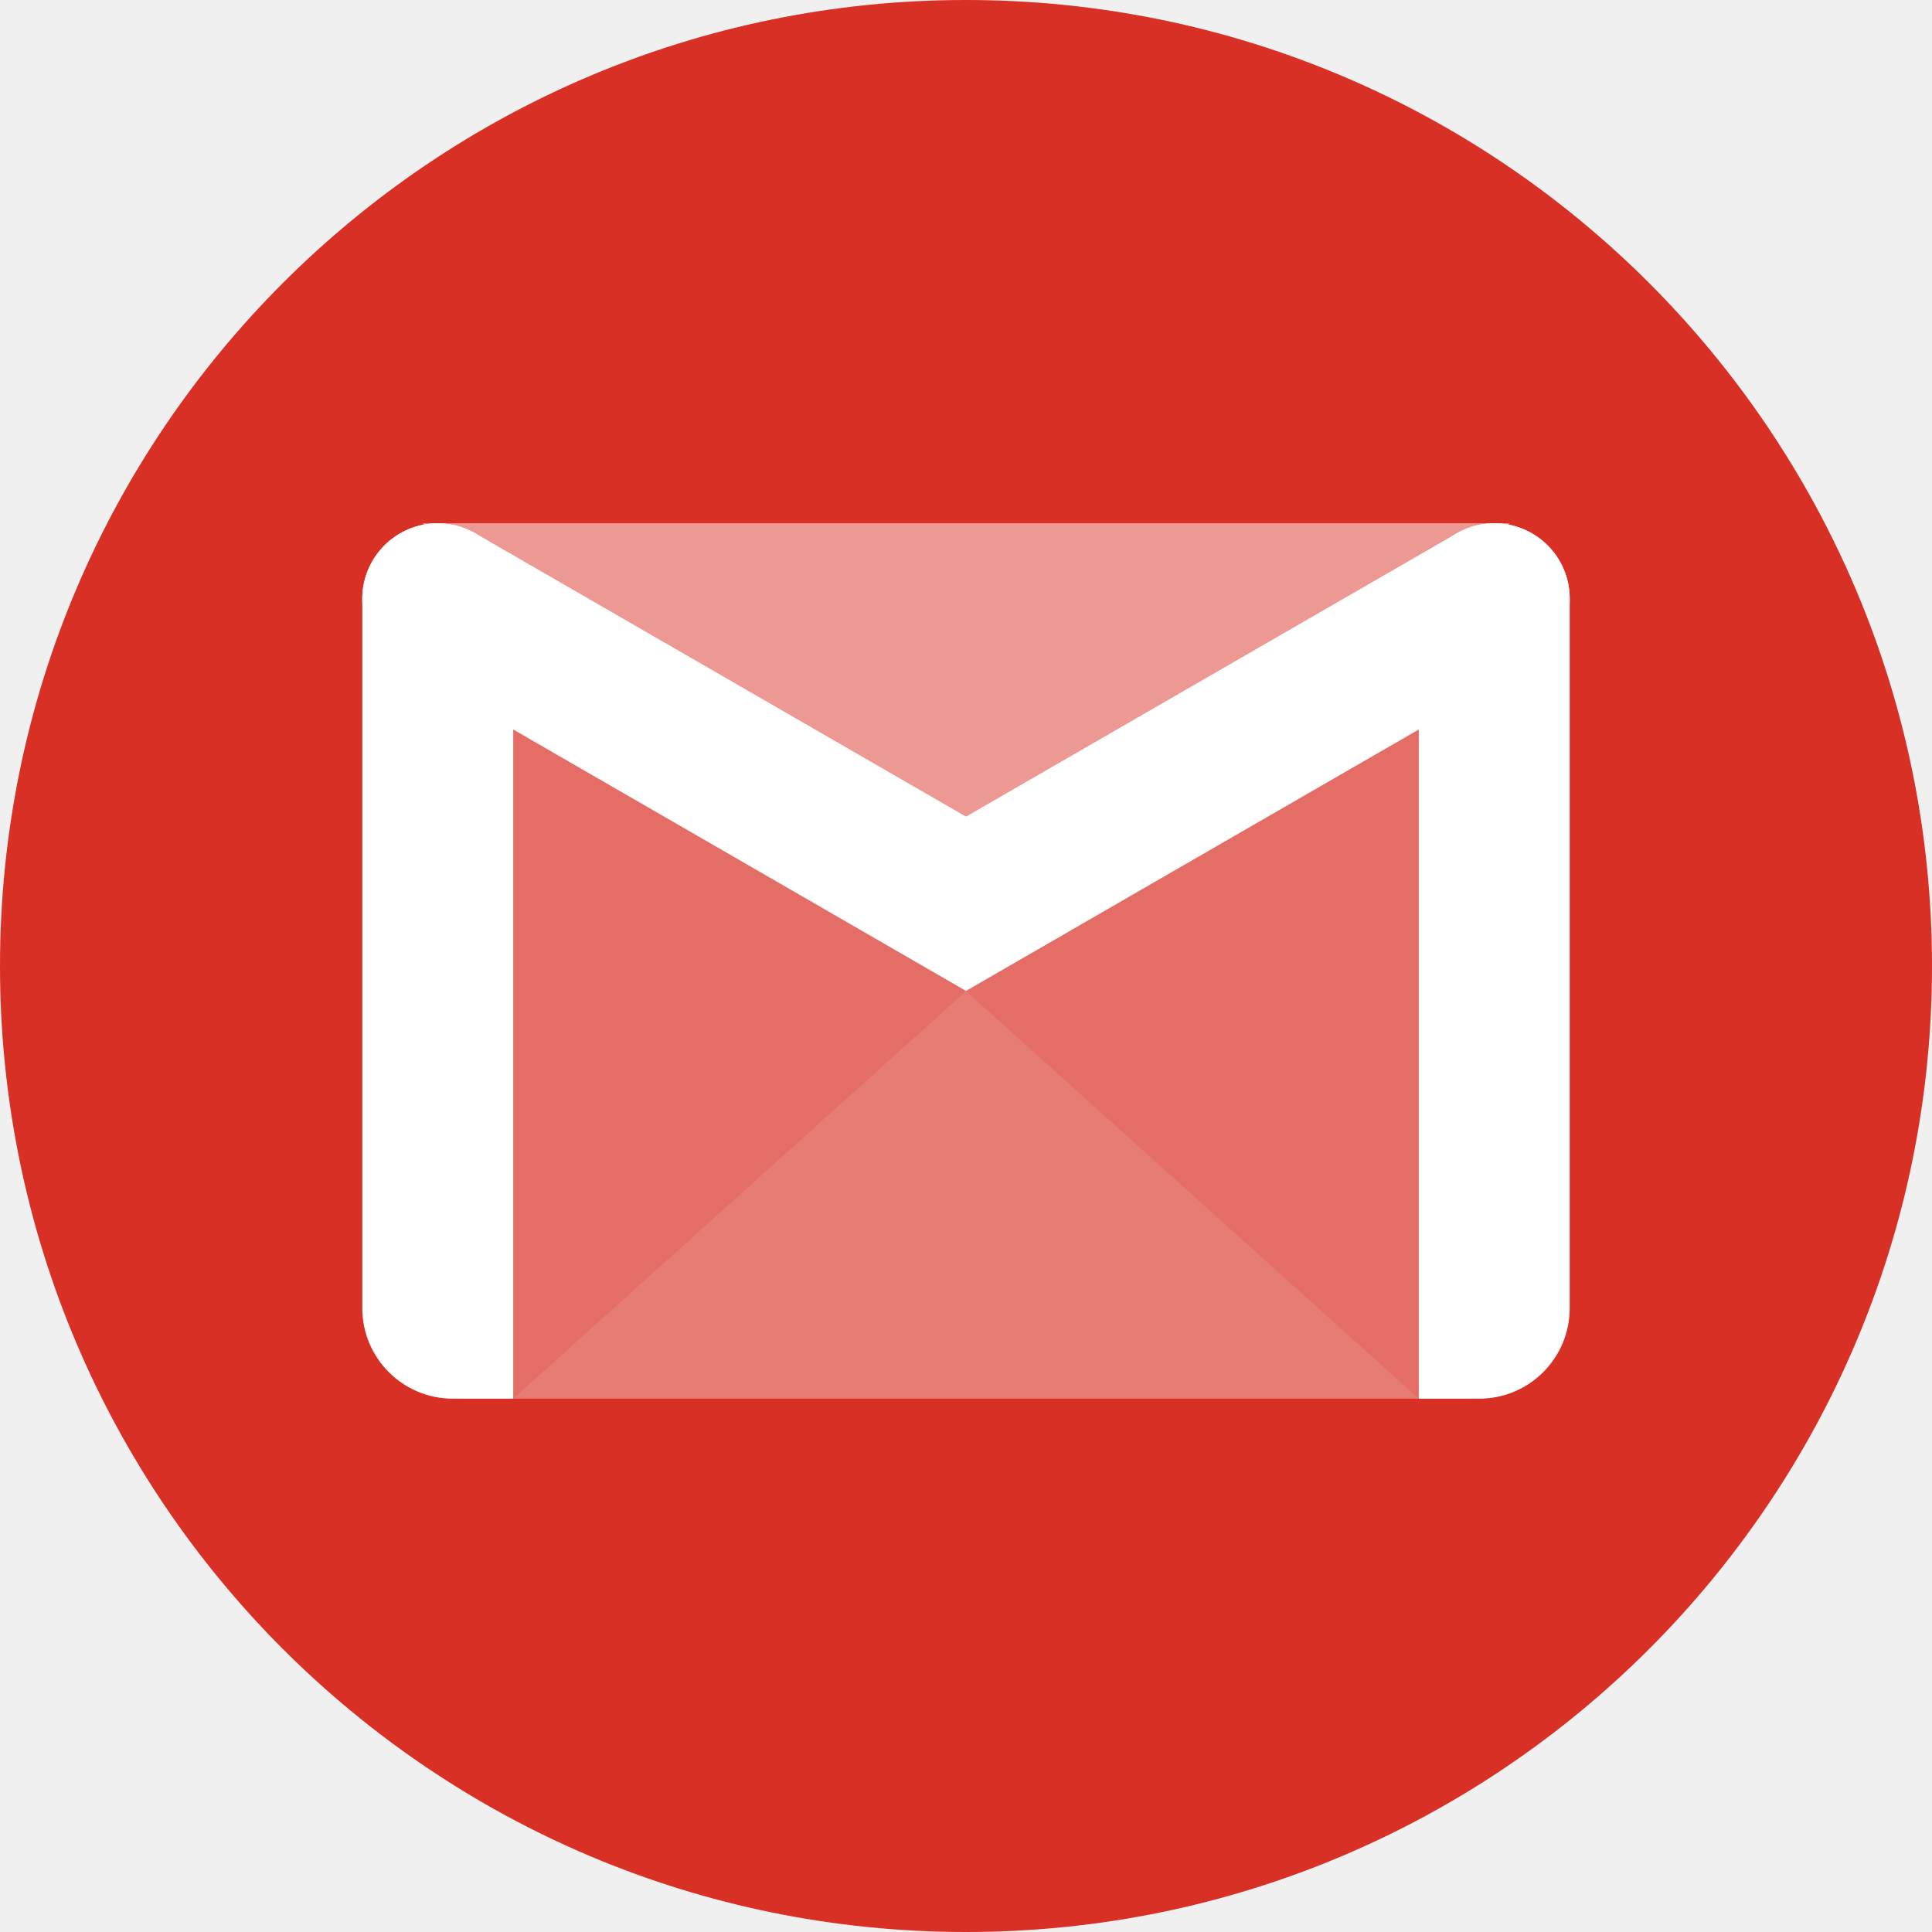
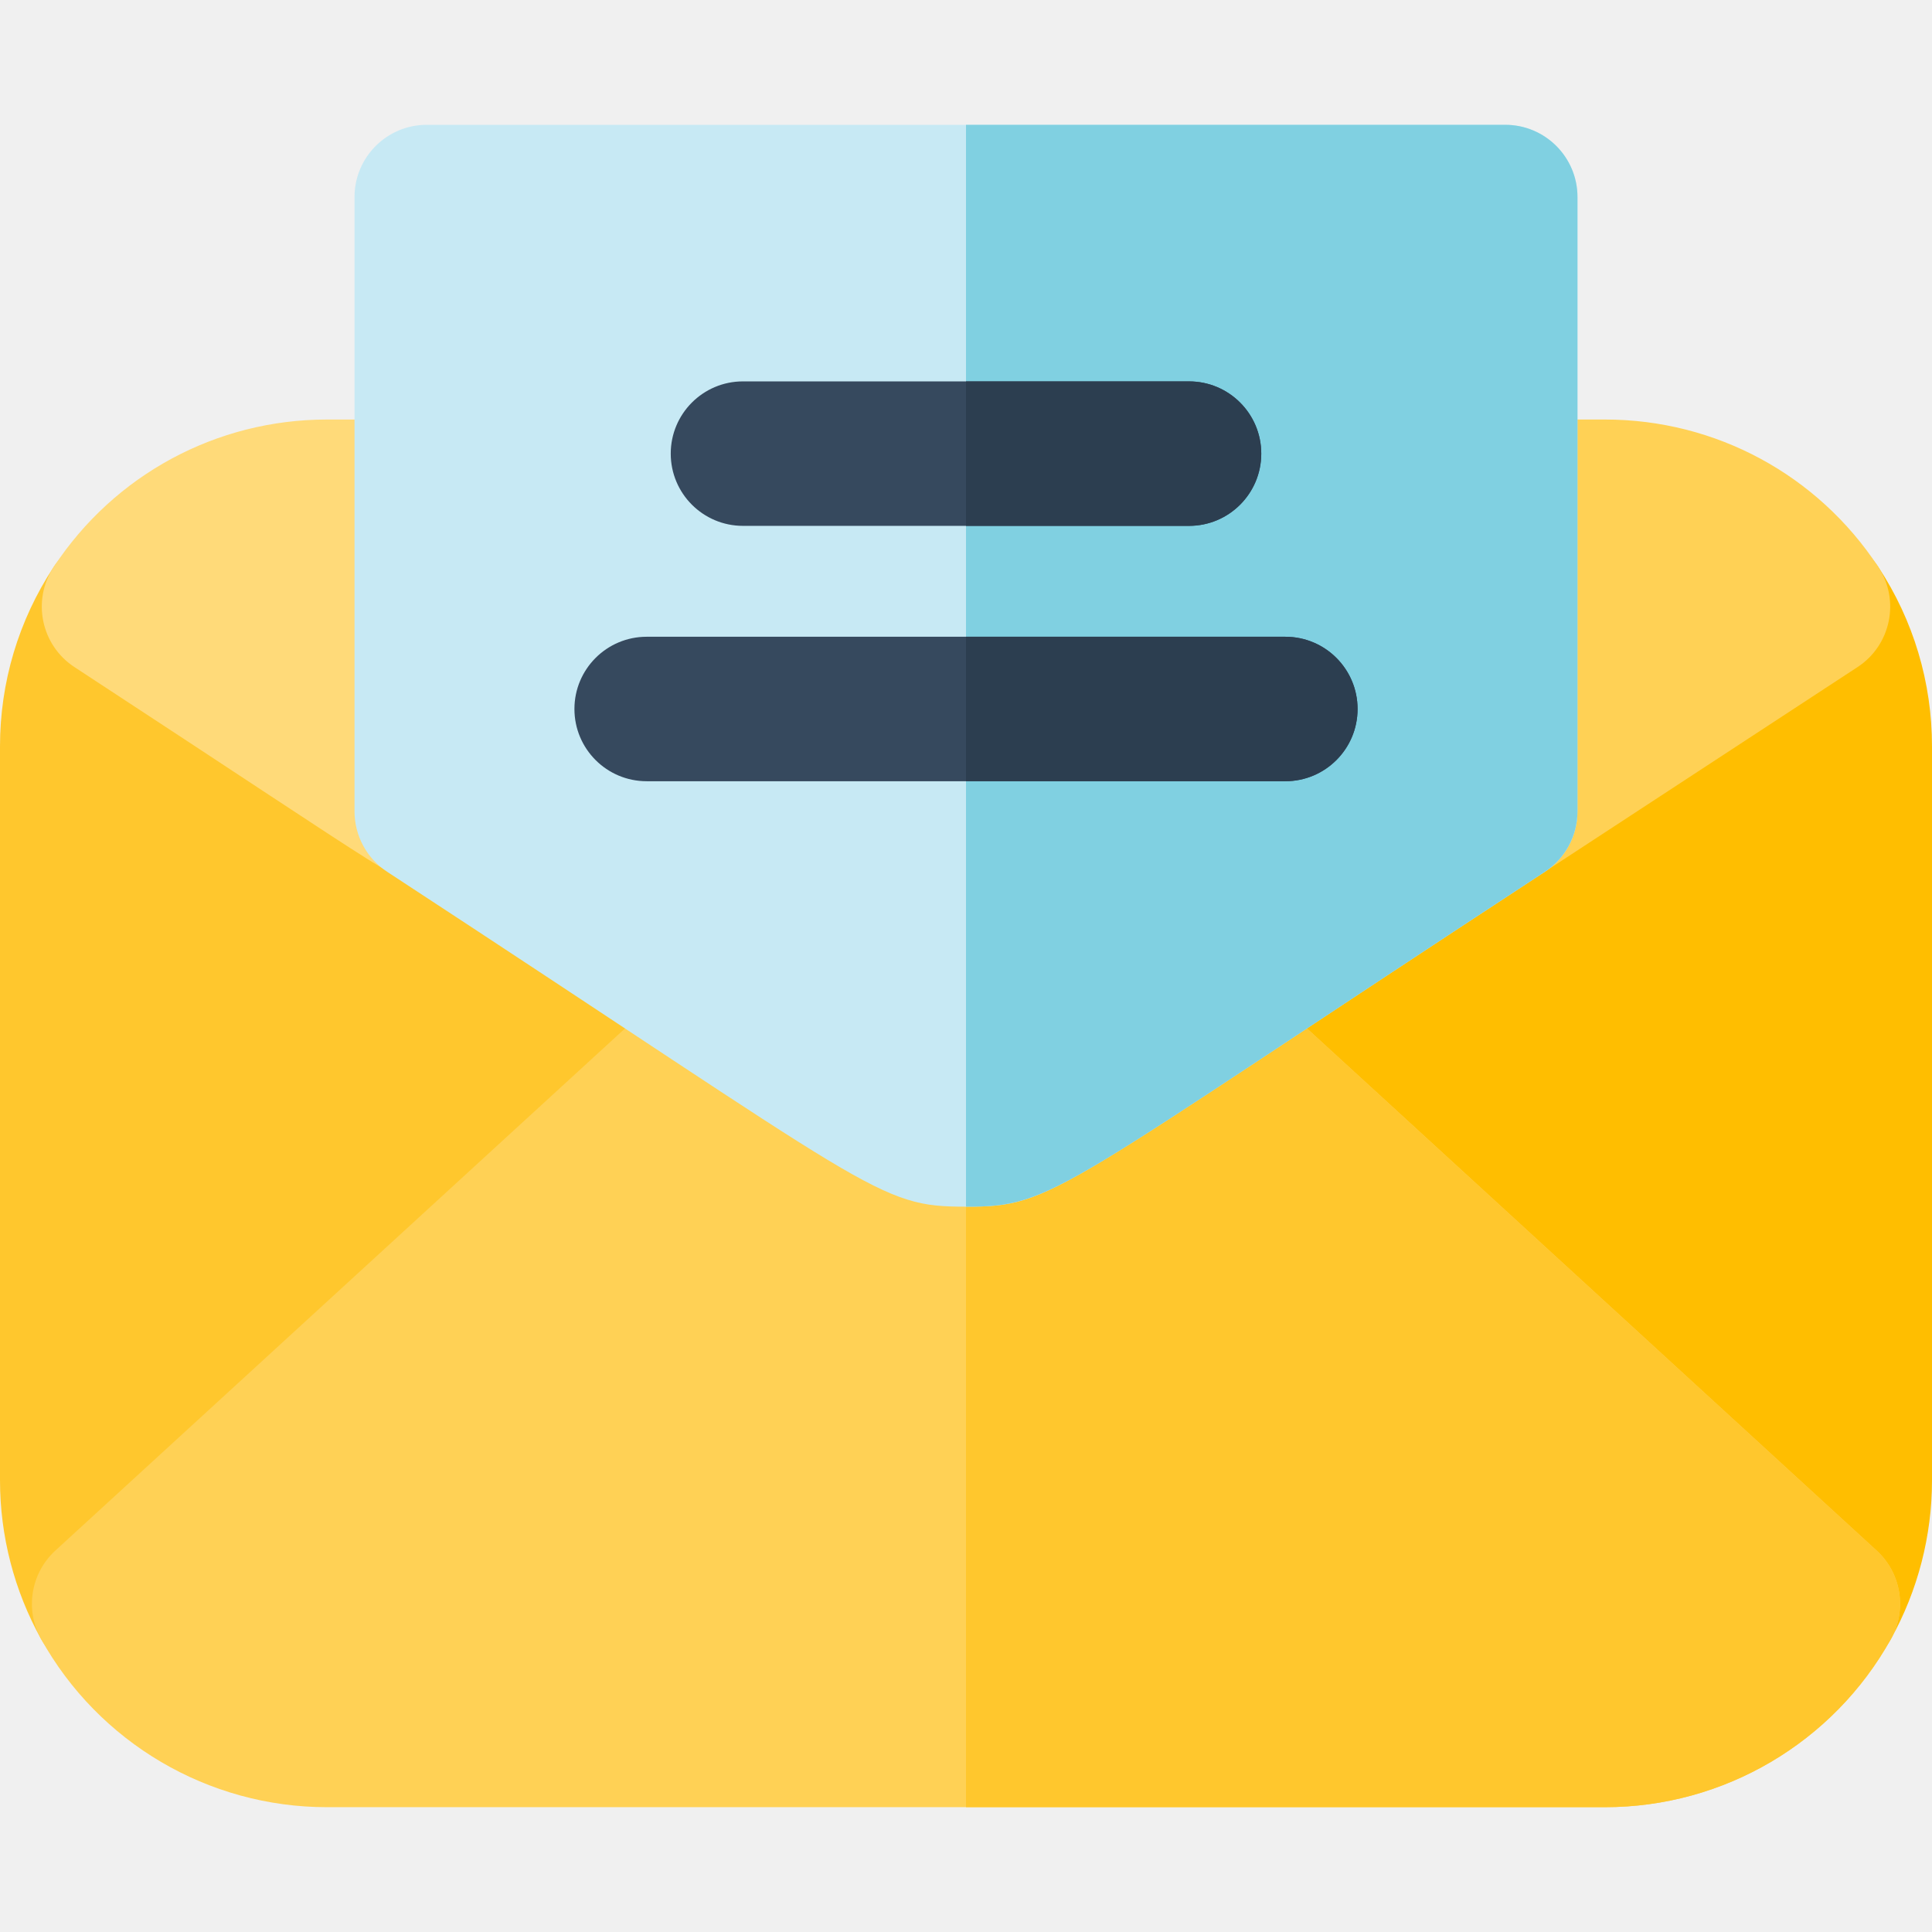
- <svg xmlns="http://www.w3.org/2000/svg" width="48" height="48" fill="none" viewBox="0 0 48 48" id="gmail">
-   <rect width="48" height="48" fill="#D93025" rx="24" />
-   <path fill="#fff" d="M37.499 13.001H10.501L11.501 34.75H36.499L37.499 13.001Z" opacity=".3" />
-   <path fill="#fff" d="M37.499 13.001H10.501L22.938 22.281H25.25L37.499 13.001Z" opacity=".3" />
-   <path fill="#fff" d="M12.75 34.75L24 24.625L35.25 34.75H12.75Z" opacity=".1" />
-   <path fill="#fff" fill-rule="evenodd" d="M12.751 14.876C12.751 13.841 11.913 13.001 10.876 13.001 9.841 13.001 9.001 13.841 9.001 14.876 9.001 18.869 9.001 28.197 9.001 32.5 9.001 33.743 10.009 34.75 11.251 34.75 12.049 34.75 12.751 34.75 12.751 34.75 12.751 34.75 12.751 20.154 12.751 14.876zM35.249 14.876C35.249 13.841 36.089 13.001 37.124 13.001 37.126 13.001 37.127 13.001 37.127 13.001 38.162 13.001 38.999 13.839 38.999 14.873 38.999 18.864 38.999 28.195 38.999 32.5 38.999 33.743 37.993 34.75 36.749 34.75 35.953 34.75 35.249 34.75 35.249 34.75 35.249 34.75 35.249 20.154 35.249 14.876z" clip-rule="evenodd" />
-   <path fill="#fff" fill-rule="evenodd" d="M9.937 16.499C9.507 16.25 9.193 15.842 9.064 15.362C8.935 14.882 9.003 14.372 9.252 13.941C9.252 13.941 9.253 13.94 9.253 13.938C9.502 13.508 9.911 13.194 10.392 13.066C10.871 12.937 11.383 13.004 11.813 13.253L24 20.289L36.19 13.252C36.62 13.003 37.13 12.935 37.61 13.064C38.09 13.193 38.498 13.507 38.747 13.937L38.748 13.938C38.997 14.369 39.065 14.882 38.936 15.362C38.807 15.842 38.492 16.251 38.062 16.5L27.75 22.453L24 24.619L20.25 22.453L9.937 16.499Z" clip-rule="evenodd" />
+ <svg xmlns="http://www.w3.org/2000/svg" height="800px" width="800px" version="1.1" id="Layer_1" viewBox="0 0 512 512" xml:space="preserve">
+   <path style="fill:#FFBE00;" d="M471.462,439.141l-169.297-155.17c-9.194-8.428-7.997-23.291,2.453-30.13l83.27-54.486  c0.176-0.124,0.354-0.244,0.535-0.362l82.875-54.237c8.825-5.775,20.66-3.323,26.465,5.482C507.078,164.368,512,180.818,512,197.807  v194.489c0,14.707-3.76,29.242-10.874,42.036C495.141,445.099,480.607,447.524,471.462,439.141z" />
+   <path style="fill:#FFD155;" d="M398.904,234.152c-10.571,0-19.141-8.582-19.141-19.143v-84.687c0-10.572,8.571-19.143,19.143-19.143  h26.455c29.252,0,56.324,14.607,72.414,39.074c5.814,8.841,3.347,20.739-5.512,26.535l-82.875,54.237  C406.216,233.103,402.564,234.152,398.904,234.152z" />
+   <path style="fill:#FFC72D;" d="M10.874,434.331C3.76,421.537,0,407.002,0,392.295V197.807c0-16.988,4.922-33.438,14.237-47.569  c5.804-8.807,17.642-11.258,26.465-5.482l82.875,54.237c0.181,0.119,0.36,0.24,0.535,0.364l83.269,54.486  c10.437,6.829,11.66,21.691,2.453,30.13L40.536,439.142C31.395,447.52,16.866,445.108,10.874,434.331z" />
+   <path style="fill:#FFD155;" d="M425.361,478.922H86.639c-31.441,0-60.473-17.085-75.766-44.589  c-4.306-7.742-2.735-17.429,3.797-23.415l169.297-155.17c6.452-5.914,16.095-6.699,23.419-1.904  c56.936,37.274,41.522,36.469,97.229,0c7.323-4.793,16.967-4.011,23.419,1.904l169.297,155.17  c6.531,5.987,8.101,15.671,3.797,23.415C485.833,461.836,456.802,478.922,425.361,478.922z" />
+   <path style="fill:#FFC72D;" d="M497.33,410.917l-169.297-155.17c-6.452-5.914-16.096-6.697-23.419-1.904  c-40.037,26.211-40.353,27.655-48.614,27.656v197.422h169.361c31.441,0,60.473-17.085,75.766-44.589  C505.432,426.588,503.862,416.904,497.33,410.917z" />
+   <path style="fill:#FFDA79;" d="M113.096,234.152c-7.823,0-2.823,1.889-93.358-57.363c-8.855-5.794-11.329-17.69-5.512-26.535  c16.09-24.467,43.161-39.074,72.414-39.074h26.455c10.572,0,19.143,8.571,19.143,19.143v84.687  C132.237,225.603,123.633,234.152,113.096,234.152z" />
+   <path style="fill:#C7E9F4;" d="M255.999,319.784c-23.539,0-23.327-3.629-153.386-88.744c-5.405-3.536-8.661-9.56-8.661-16.019  V52.221c0-10.572,8.571-19.143,19.143-19.143h285.811c10.572,0,19.143,8.571,19.143,19.143v162.801  c0,6.459-3.257,12.482-8.661,16.019C278.419,316.751,279.39,319.784,255.999,319.784z" />
+   <path style="fill:#80D0E1;" d="M398.906,33.078H256v286.706c23.536-0.001,23.313-3.621,153.387-88.744  c5.405-3.536,8.661-9.56,8.661-16.019V52.221C418.048,41.649,409.477,33.078,398.906,33.078z" />
+   <g>
+     <path style="fill:#36495E;" d="M315.105,139.358H196.897c-10.572,0-19.143-8.571-19.143-19.143s8.571-19.143,19.143-19.143h118.208   c10.572,0,19.143,8.571,19.143,19.143S325.676,139.358,315.105,139.358z" />
+     <path style="fill:#36495E;" d="M340.628,207.033H171.373c-10.572,0-19.143-8.571-19.143-19.143   c0-10.572,8.571-19.143,19.143-19.143h169.255c10.572,0,19.143,8.571,19.143,19.143S351.2,207.033,340.628,207.033z" />
+   </g>
+   <g>
+     <path style="fill:#2C3E50;" d="M315.105,101.073H256v38.285h59.105c10.572,0,19.143-8.571,19.143-19.143   S325.676,101.073,315.105,101.073z" />
+     <path style="fill:#2C3E50;" d="M340.628,168.748H256v38.285h84.628c10.572,0,19.143-8.571,19.143-19.143   C359.771,177.319,351.2,168.748,340.628,168.748z" />
+   </g>
</svg>
